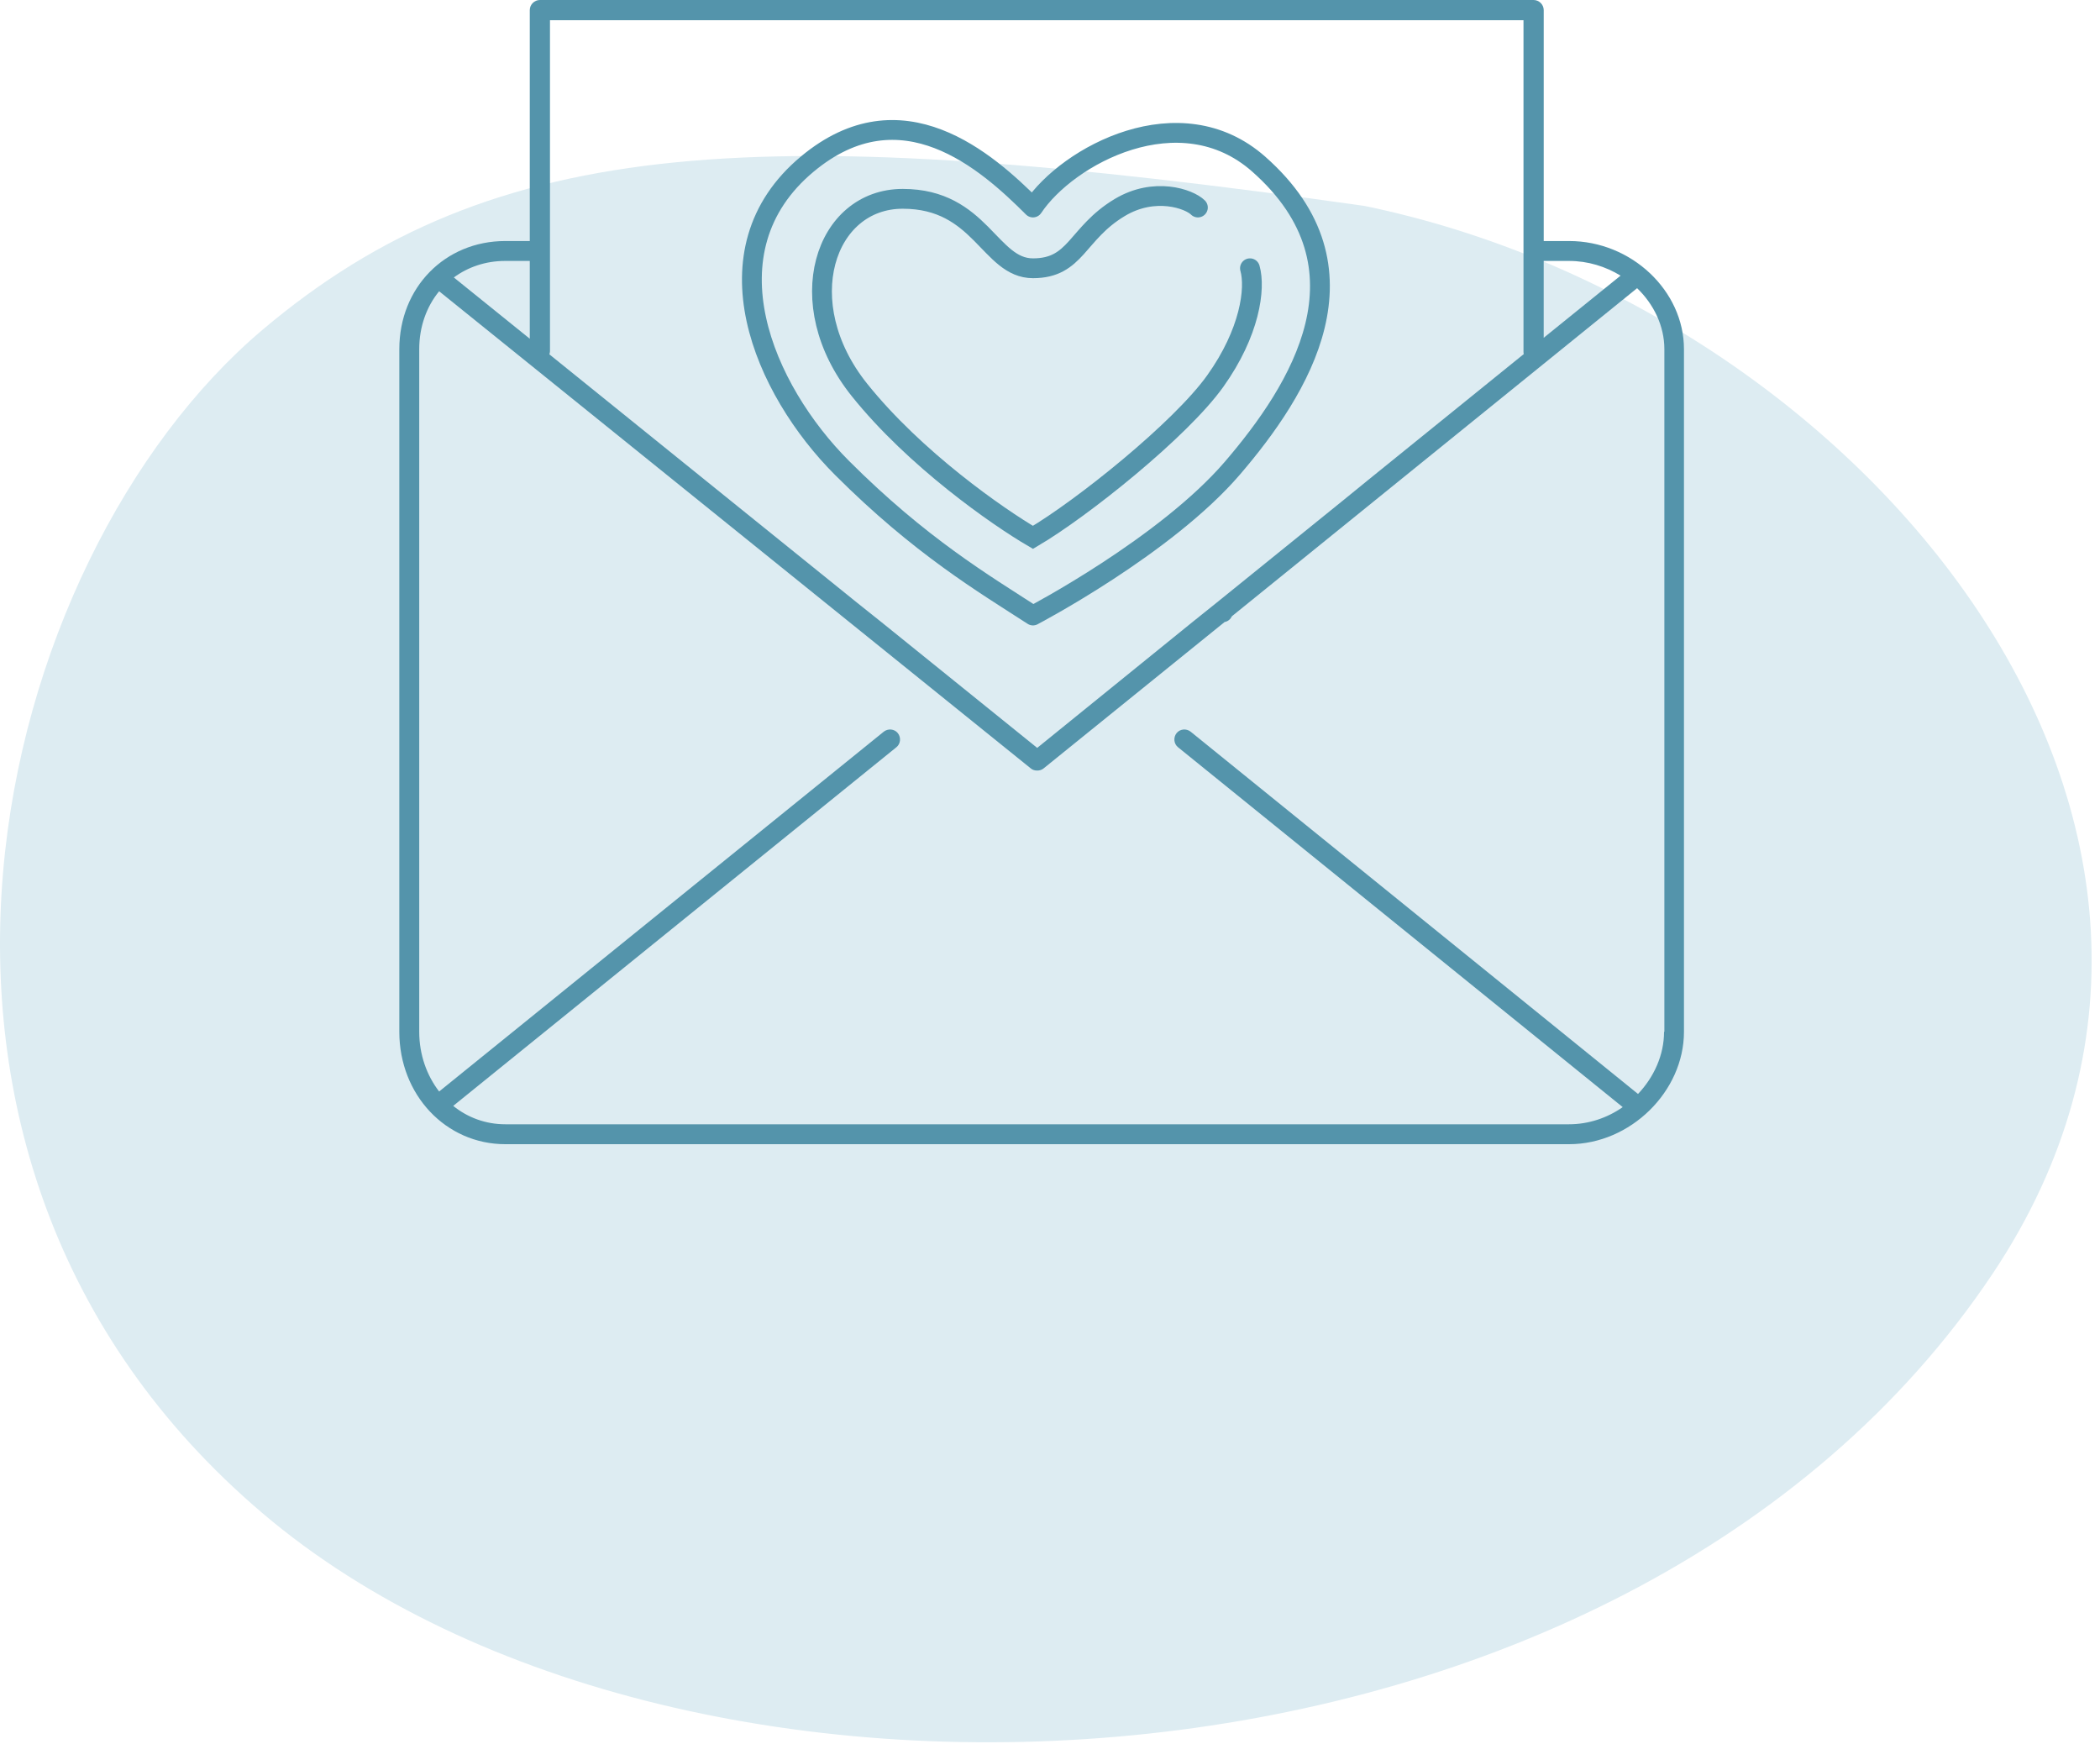
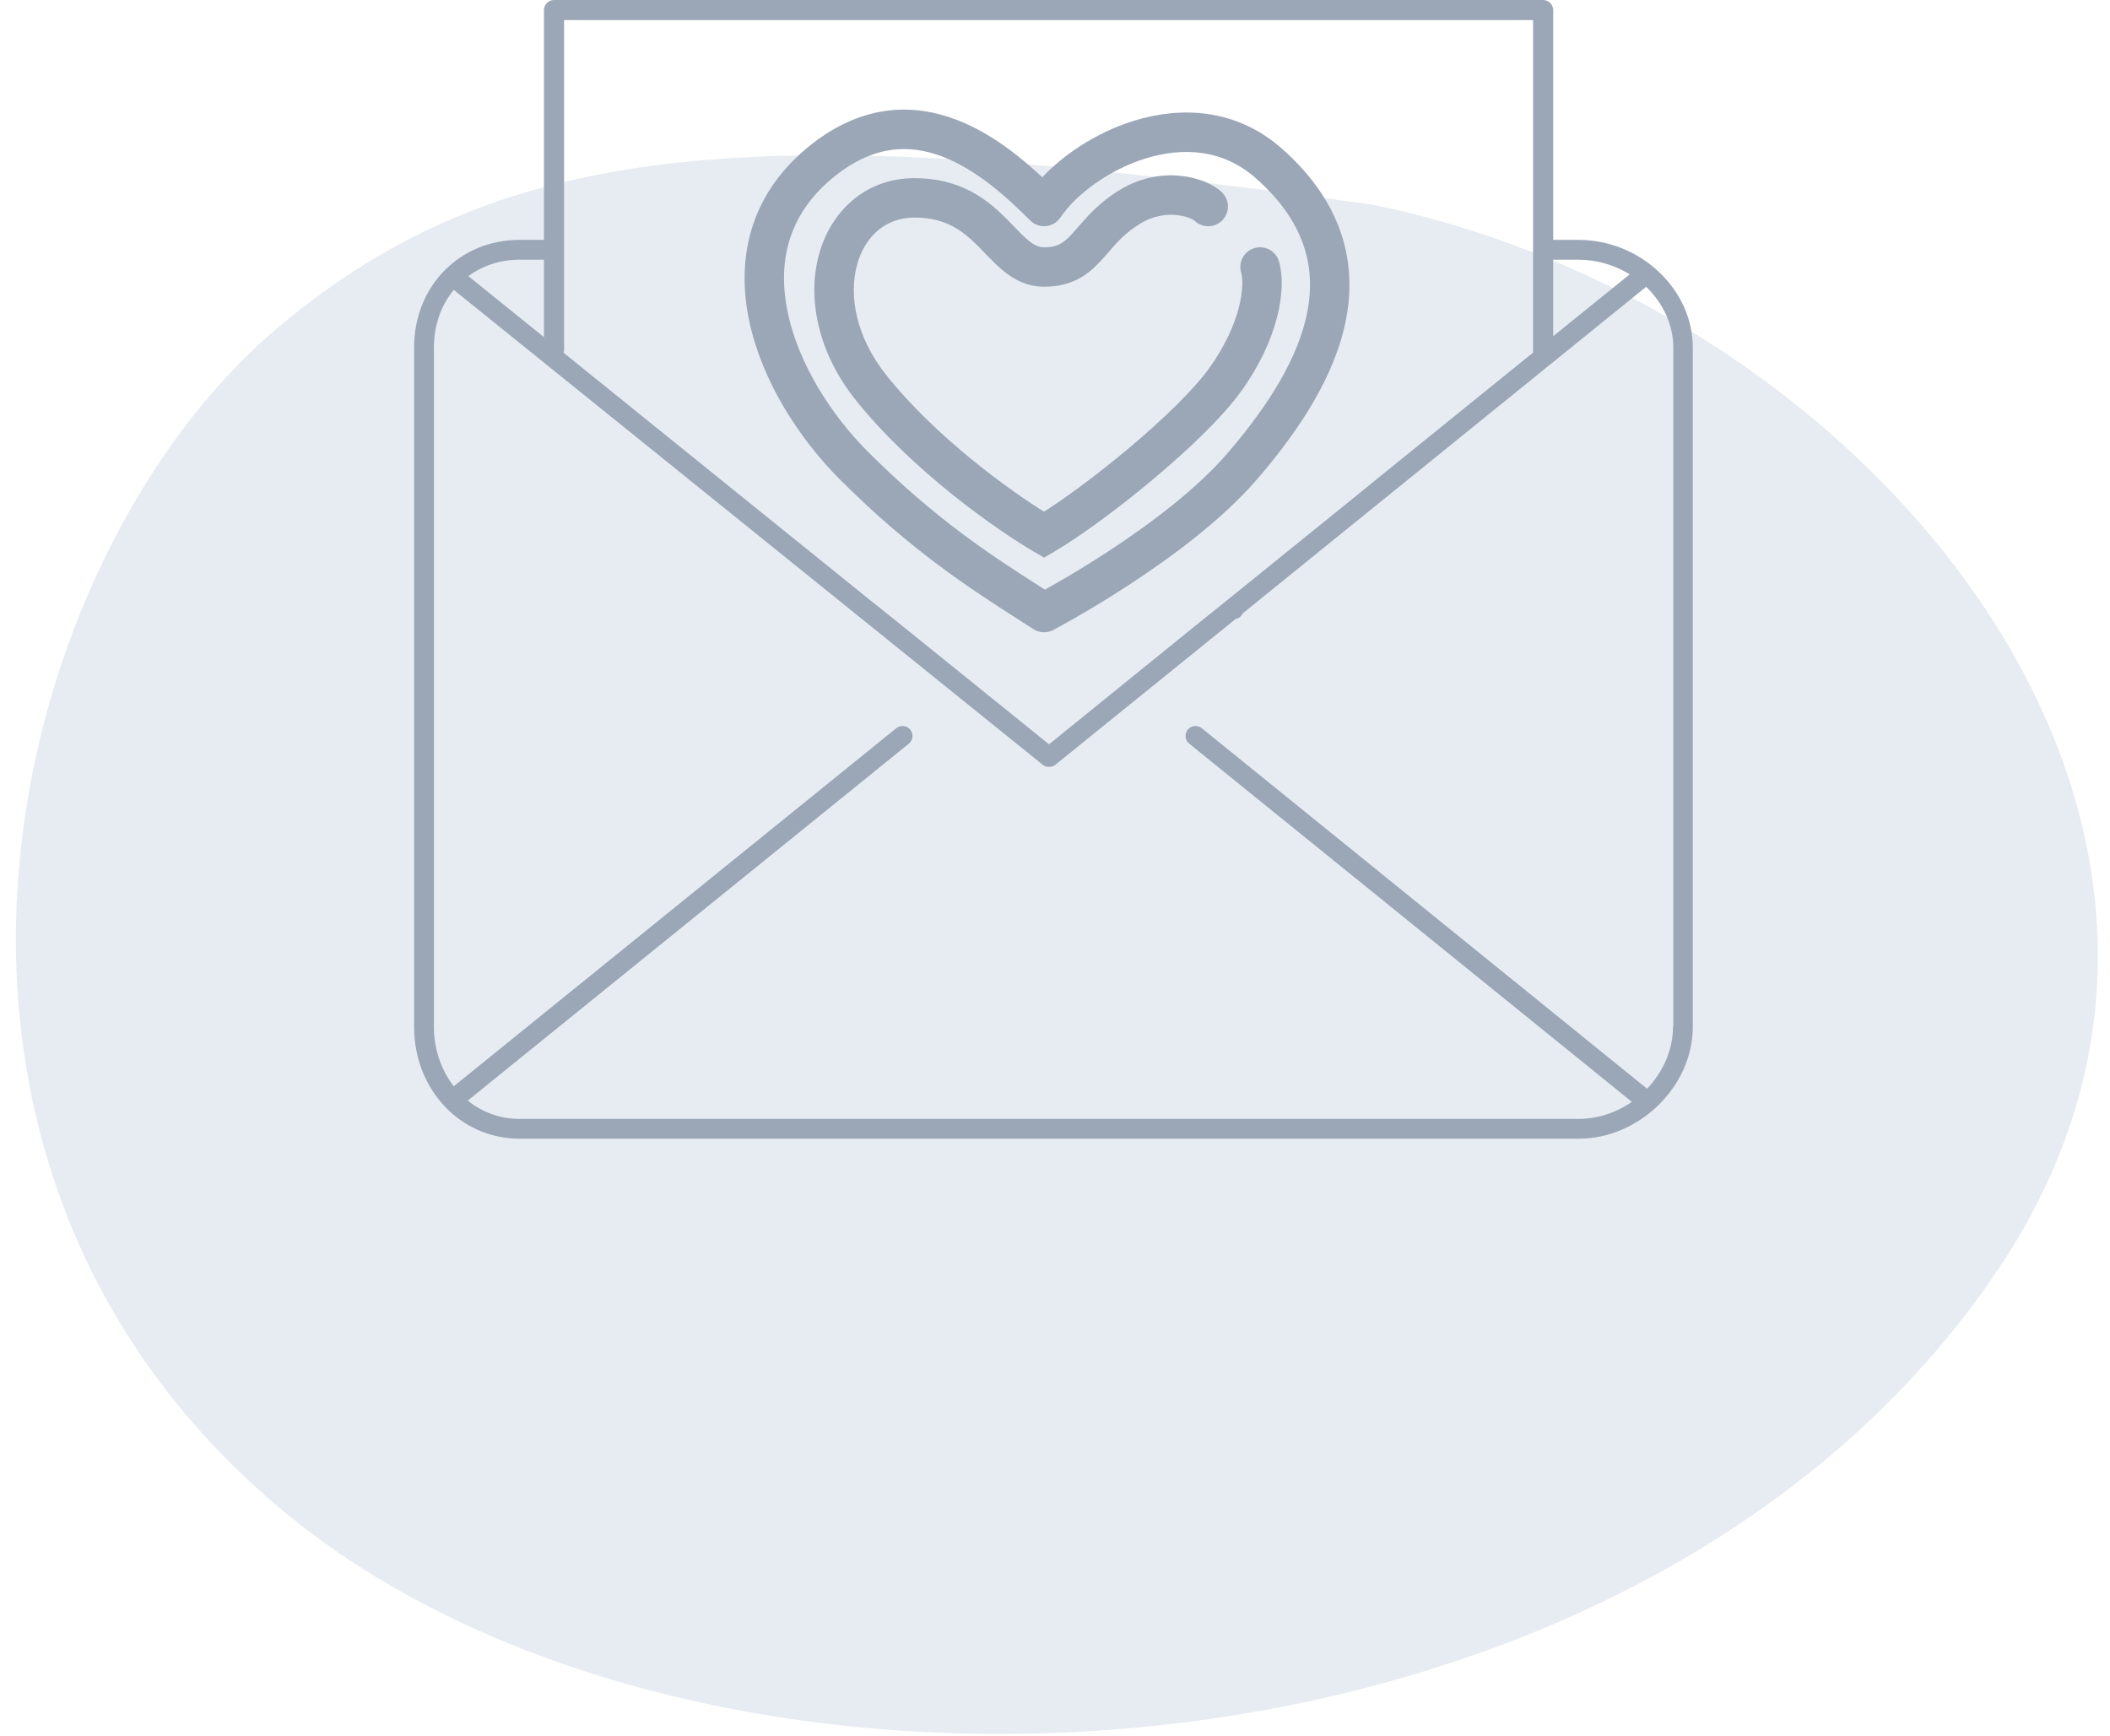
- <svg xmlns="http://www.w3.org/2000/svg" width="106" height="88" viewBox="0 0 106 88" fill="none">
-   <path d="M100.594 64.266C115.72 41.595 93.899 15.533 68.86 10.391C38.566 6.114 24.994 6.722 13.251 16.645C-0.4 28.178 -8.027 58.299 13.251 76.374C34.528 94.449 82.087 92.006 100.594 64.266Z" fill="#DDECF2" />
-   <path fill-rule="evenodd" clip-rule="evenodd" d="M79.204 12.165H77.921V0.51C77.921 0.232 77.689 0 77.41 0H27.251C26.973 0 26.741 0.232 26.741 0.51V12.165H25.505C22.459 12.165 20.156 14.514 20.156 17.621V52.076C20.156 55.26 22.506 57.749 25.505 57.749H79.204C82.295 57.749 85 55.09 85 52.076V17.621C85 14.669 82.341 12.165 79.204 12.165ZM79.204 13.17H77.92V17.049L81.8 13.912C81.043 13.448 80.146 13.17 79.204 13.17ZM27.761 1.02V17.73C27.761 17.776 27.746 17.838 27.73 17.884L36.959 25.334L43.281 30.435L44.502 31.409L52.354 37.747L60.175 31.409L61.428 30.404L67.811 25.242L69.064 24.222L76.916 17.869C76.9 17.838 76.9 17.791 76.9 17.745V1.02H27.761ZM26.741 13.17H25.489C24.515 13.17 23.619 13.479 22.908 14.004L26.741 17.096V13.17ZM83.995 52.076H84.011V17.621C84.011 16.447 83.47 15.349 82.635 14.545L62.185 31.1C62.108 31.255 61.984 31.363 61.814 31.394L52.678 38.782C52.586 38.86 52.462 38.891 52.354 38.891C52.23 38.891 52.122 38.86 52.029 38.782L22.166 14.7C21.532 15.473 21.161 16.493 21.161 17.621V52.076C21.161 53.235 21.547 54.286 22.166 55.09L44.61 36.928C44.827 36.758 45.151 36.788 45.321 37.005C45.491 37.221 45.46 37.546 45.244 37.716L22.877 55.816C23.604 56.404 24.515 56.744 25.505 56.744H79.204C80.193 56.744 81.136 56.419 81.909 55.878L59.464 37.716C59.248 37.546 59.217 37.221 59.387 37.005C59.557 36.788 59.882 36.758 60.098 36.928L82.681 55.214C83.485 54.363 83.995 53.251 83.995 52.076Z" fill="#5494AB" />
-   <path d="M60.465 10.473C60.026 10.035 58.274 9.421 56.521 10.473C54.331 11.787 54.331 13.54 52.14 13.54C49.949 13.54 49.511 10.035 45.568 10.035C41.625 10.035 39.872 15.292 43.377 19.674C46.181 23.178 50.388 26.099 52.14 27.122C54.623 25.661 59.588 21.689 61.341 19.235C63.093 16.782 63.385 14.562 63.093 13.54" stroke="#5494AB" stroke-linecap="round" />
-   <path d="M42.501 23.616C46.444 27.559 49.657 29.458 52.14 31.065C52.14 31.065 58.837 27.559 62.217 23.616C65.597 19.673 69.49 13.539 63.532 8.281C59.559 4.777 53.893 7.844 52.14 10.473C49.803 8.136 45.512 4.311 40.749 8.281C35.491 12.663 38.558 19.673 42.501 23.616Z" stroke="#5494AB" stroke-linecap="round" stroke-linejoin="round" />
+ <svg xmlns="http://www.w3.org/2000/svg" width="107" height="88" viewBox="0 0 107 88" fill="none">
+   <path d="M101.4 64.266C116.526 41.595 94.705 15.533 69.666 10.391C39.372 6.114 25.8 6.722 14.056 16.645C0.406 28.178 -7.221 58.299 14.056 76.374C35.333 94.449 82.892 92.006 101.4 64.266Z" fill="#E7ECF2" />
+   <path fill-rule="evenodd" clip-rule="evenodd" d="M80.047 12.165H78.764V0.51C78.764 0.232 78.532 0 78.254 0H28.095C27.816 0 27.585 0.232 27.585 0.51V12.165H26.348C23.303 12.165 21 14.514 21 17.621V52.076C21 55.26 23.349 57.749 26.348 57.749H80.047C83.138 57.749 85.843 55.09 85.843 52.076V17.621C85.843 14.669 83.185 12.165 80.047 12.165ZM80.047 13.17H78.764V17.049L82.644 13.912C81.886 13.448 80.99 13.17 80.047 13.17ZM28.605 1.02V17.73C28.605 17.776 28.589 17.838 28.574 17.884L37.802 25.334L44.124 30.435L45.345 31.409L53.197 37.747L61.019 31.409L62.271 30.404L68.655 25.242L69.907 24.222L77.759 17.869C77.744 17.838 77.744 17.791 77.744 17.745V1.02H28.605ZM27.585 13.17H26.333C25.359 13.17 24.462 13.479 23.751 14.004L27.585 17.096V13.17ZM84.839 52.076H84.854V17.621C84.854 16.447 84.313 15.349 83.478 14.545L63.028 31.1C62.951 31.255 62.827 31.363 62.657 31.394L53.522 38.782C53.429 38.86 53.305 38.891 53.197 38.891C53.074 38.891 52.965 38.86 52.873 38.782L23.009 14.7C22.375 15.473 22.004 16.493 22.004 17.621V52.076C22.004 53.235 22.391 54.286 23.009 55.09L45.453 36.928C45.67 36.758 45.994 36.788 46.164 37.005C46.334 37.221 46.304 37.546 46.087 37.716L23.72 55.816C24.447 56.404 25.359 56.744 26.348 56.744H80.047C81.036 56.744 81.979 56.419 82.752 55.878L60.308 37.716C60.092 37.546 60.061 37.221 60.23 37.005C60.401 36.788 60.725 36.758 60.941 36.928L83.525 55.214C84.329 54.363 84.839 53.251 84.839 52.076Z" fill="#9BA7B7" />
+   <path d="M52.821 27.917L52.947 27.991L53.074 27.917L53.326 27.768C54.617 27.009 56.514 25.623 58.301 24.126C60.08 22.637 61.822 20.98 62.757 19.671C63.684 18.374 64.236 17.122 64.516 16.038C64.791 14.972 64.816 14.017 64.62 13.334C64.507 12.935 64.091 12.705 63.693 12.819C63.295 12.932 63.064 13.347 63.178 13.746C63.275 14.085 63.299 14.751 63.063 15.663C62.832 16.558 62.362 17.643 61.536 18.799C60.719 19.944 59.102 21.5 57.339 22.976C55.762 24.296 54.125 25.505 52.943 26.245C51.059 25.084 47.308 22.378 44.769 19.205C43.145 17.174 42.786 15.005 43.211 13.403C43.631 11.813 44.798 10.784 46.374 10.784C48.062 10.784 48.977 11.507 49.787 12.317C49.896 12.427 50.008 12.543 50.124 12.663L50.13 12.67C50.428 12.979 50.75 13.313 51.081 13.578C51.572 13.971 52.171 14.29 52.946 14.29C53.601 14.29 54.137 14.157 54.603 13.905C55.057 13.66 55.399 13.325 55.691 13.004C55.803 12.881 55.911 12.756 56.017 12.634L56.018 12.633C56.477 12.105 56.927 11.587 57.713 11.116C58.432 10.684 59.141 10.598 59.711 10.66C60.01 10.692 60.255 10.762 60.434 10.835C60.621 10.911 60.719 10.982 60.74 11.003C61.033 11.296 61.508 11.296 61.801 11.003C62.094 10.71 62.094 10.235 61.801 9.942C61.419 9.56 60.684 9.256 59.872 9.168C59.018 9.076 57.974 9.21 56.941 9.83C55.935 10.433 55.326 11.138 54.861 11.676L54.858 11.68C54.759 11.794 54.669 11.899 54.581 11.995C54.326 12.275 54.12 12.461 53.89 12.585C53.671 12.704 53.386 12.79 52.946 12.79C52.625 12.79 52.348 12.67 52.018 12.406C51.768 12.207 51.537 11.967 51.254 11.673L51.253 11.673C51.129 11.543 50.995 11.404 50.847 11.257C49.905 10.315 48.63 9.285 46.374 9.285C44.006 9.285 42.325 10.886 41.76 13.019C41.199 15.141 41.717 17.791 43.598 20.142C46.481 23.746 50.772 26.722 52.568 27.77L52.821 27.917Z" fill="#9BA7B7" stroke="#9BA7B7" stroke-width="0.5" />
+   <path d="M57.588 6.36C55.672 6.951 53.952 8.119 52.87 9.348C51.736 8.268 50.213 6.996 48.429 6.312C47.354 5.899 46.167 5.693 44.906 5.878C43.643 6.064 42.356 6.636 41.074 7.705C38.19 10.109 37.598 13.262 38.247 16.271C38.888 19.241 40.732 22.102 42.777 24.147C46.384 27.754 49.4 29.684 51.773 31.203L51.774 31.203C52.037 31.372 52.292 31.535 52.538 31.694C52.762 31.839 53.046 31.854 53.284 31.734C53.29 31.731 53.294 31.729 53.295 31.728L53.296 31.728L53.3 31.726L53.3 31.726L53.515 31.613L53.514 31.611C53.54 31.597 53.569 31.581 53.6 31.565C53.794 31.459 54.073 31.304 54.418 31.106C55.108 30.71 56.064 30.141 57.127 29.447C59.239 28.068 61.831 26.159 63.592 24.104C65.297 22.115 67.216 19.483 67.911 16.618C68.262 15.171 68.305 13.649 67.838 12.122C67.372 10.593 66.41 9.11 64.834 7.719C62.598 5.747 59.893 5.65 57.588 6.36ZM52.724 31.18L52.755 31.239L52.946 31.065L52.724 31.18ZM42.035 8.857C43.134 7.941 44.17 7.503 45.125 7.362C46.082 7.221 47.007 7.373 47.892 7.712C49.689 8.402 51.249 9.836 52.416 11.003C52.575 11.162 52.796 11.241 53.02 11.219C53.243 11.197 53.445 11.075 53.57 10.889C54.34 9.734 56.044 8.406 58.03 7.794C59.989 7.19 62.104 7.311 63.841 8.844C65.244 10.081 66.03 11.336 66.404 12.56C66.778 13.784 66.753 15.028 66.453 16.265C65.846 18.767 64.128 21.174 62.453 23.128C60.835 25.017 58.389 26.832 56.307 28.191C55.273 28.866 54.343 29.42 53.672 29.805C53.392 29.965 53.157 30.096 52.979 30.194C52.85 30.111 52.719 30.027 52.586 29.942L52.584 29.941C50.225 28.431 47.327 26.576 43.837 23.086C41.939 21.188 40.278 18.572 39.714 15.955C39.158 13.379 39.661 10.836 42.035 8.857Z" fill="#9BA7B7" stroke="#9BA7B7" stroke-width="0.5" />
</svg>
